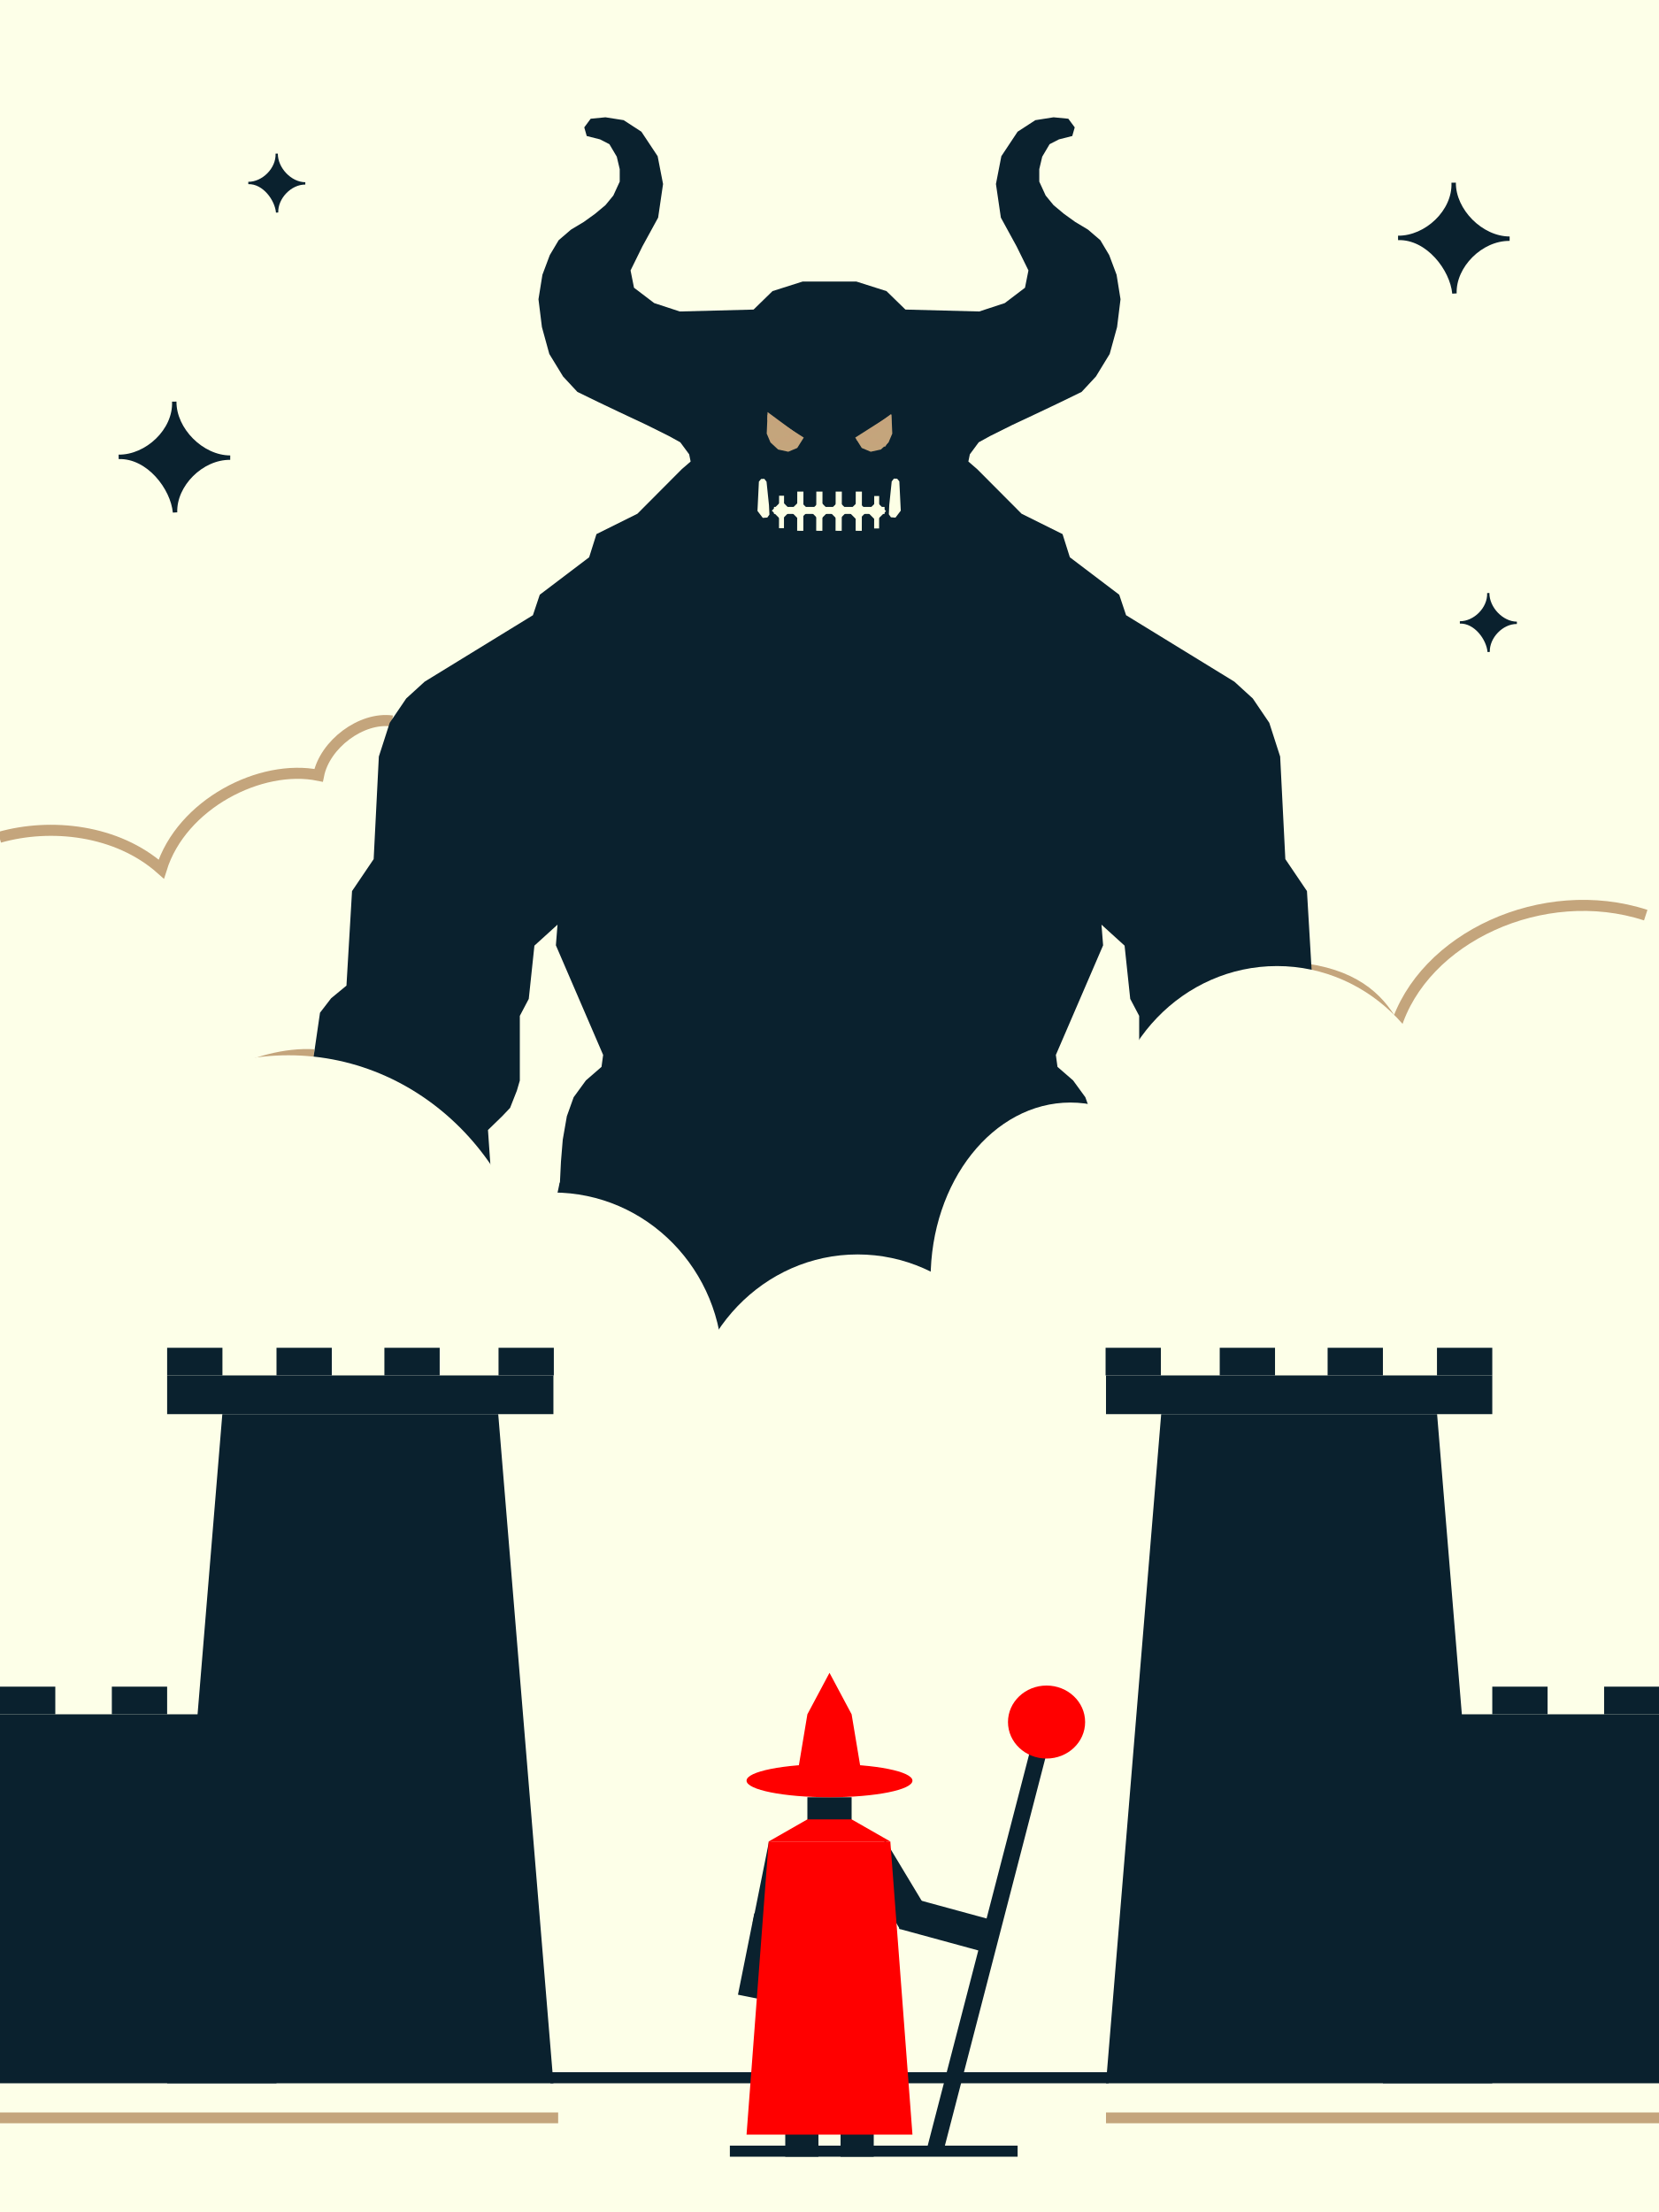
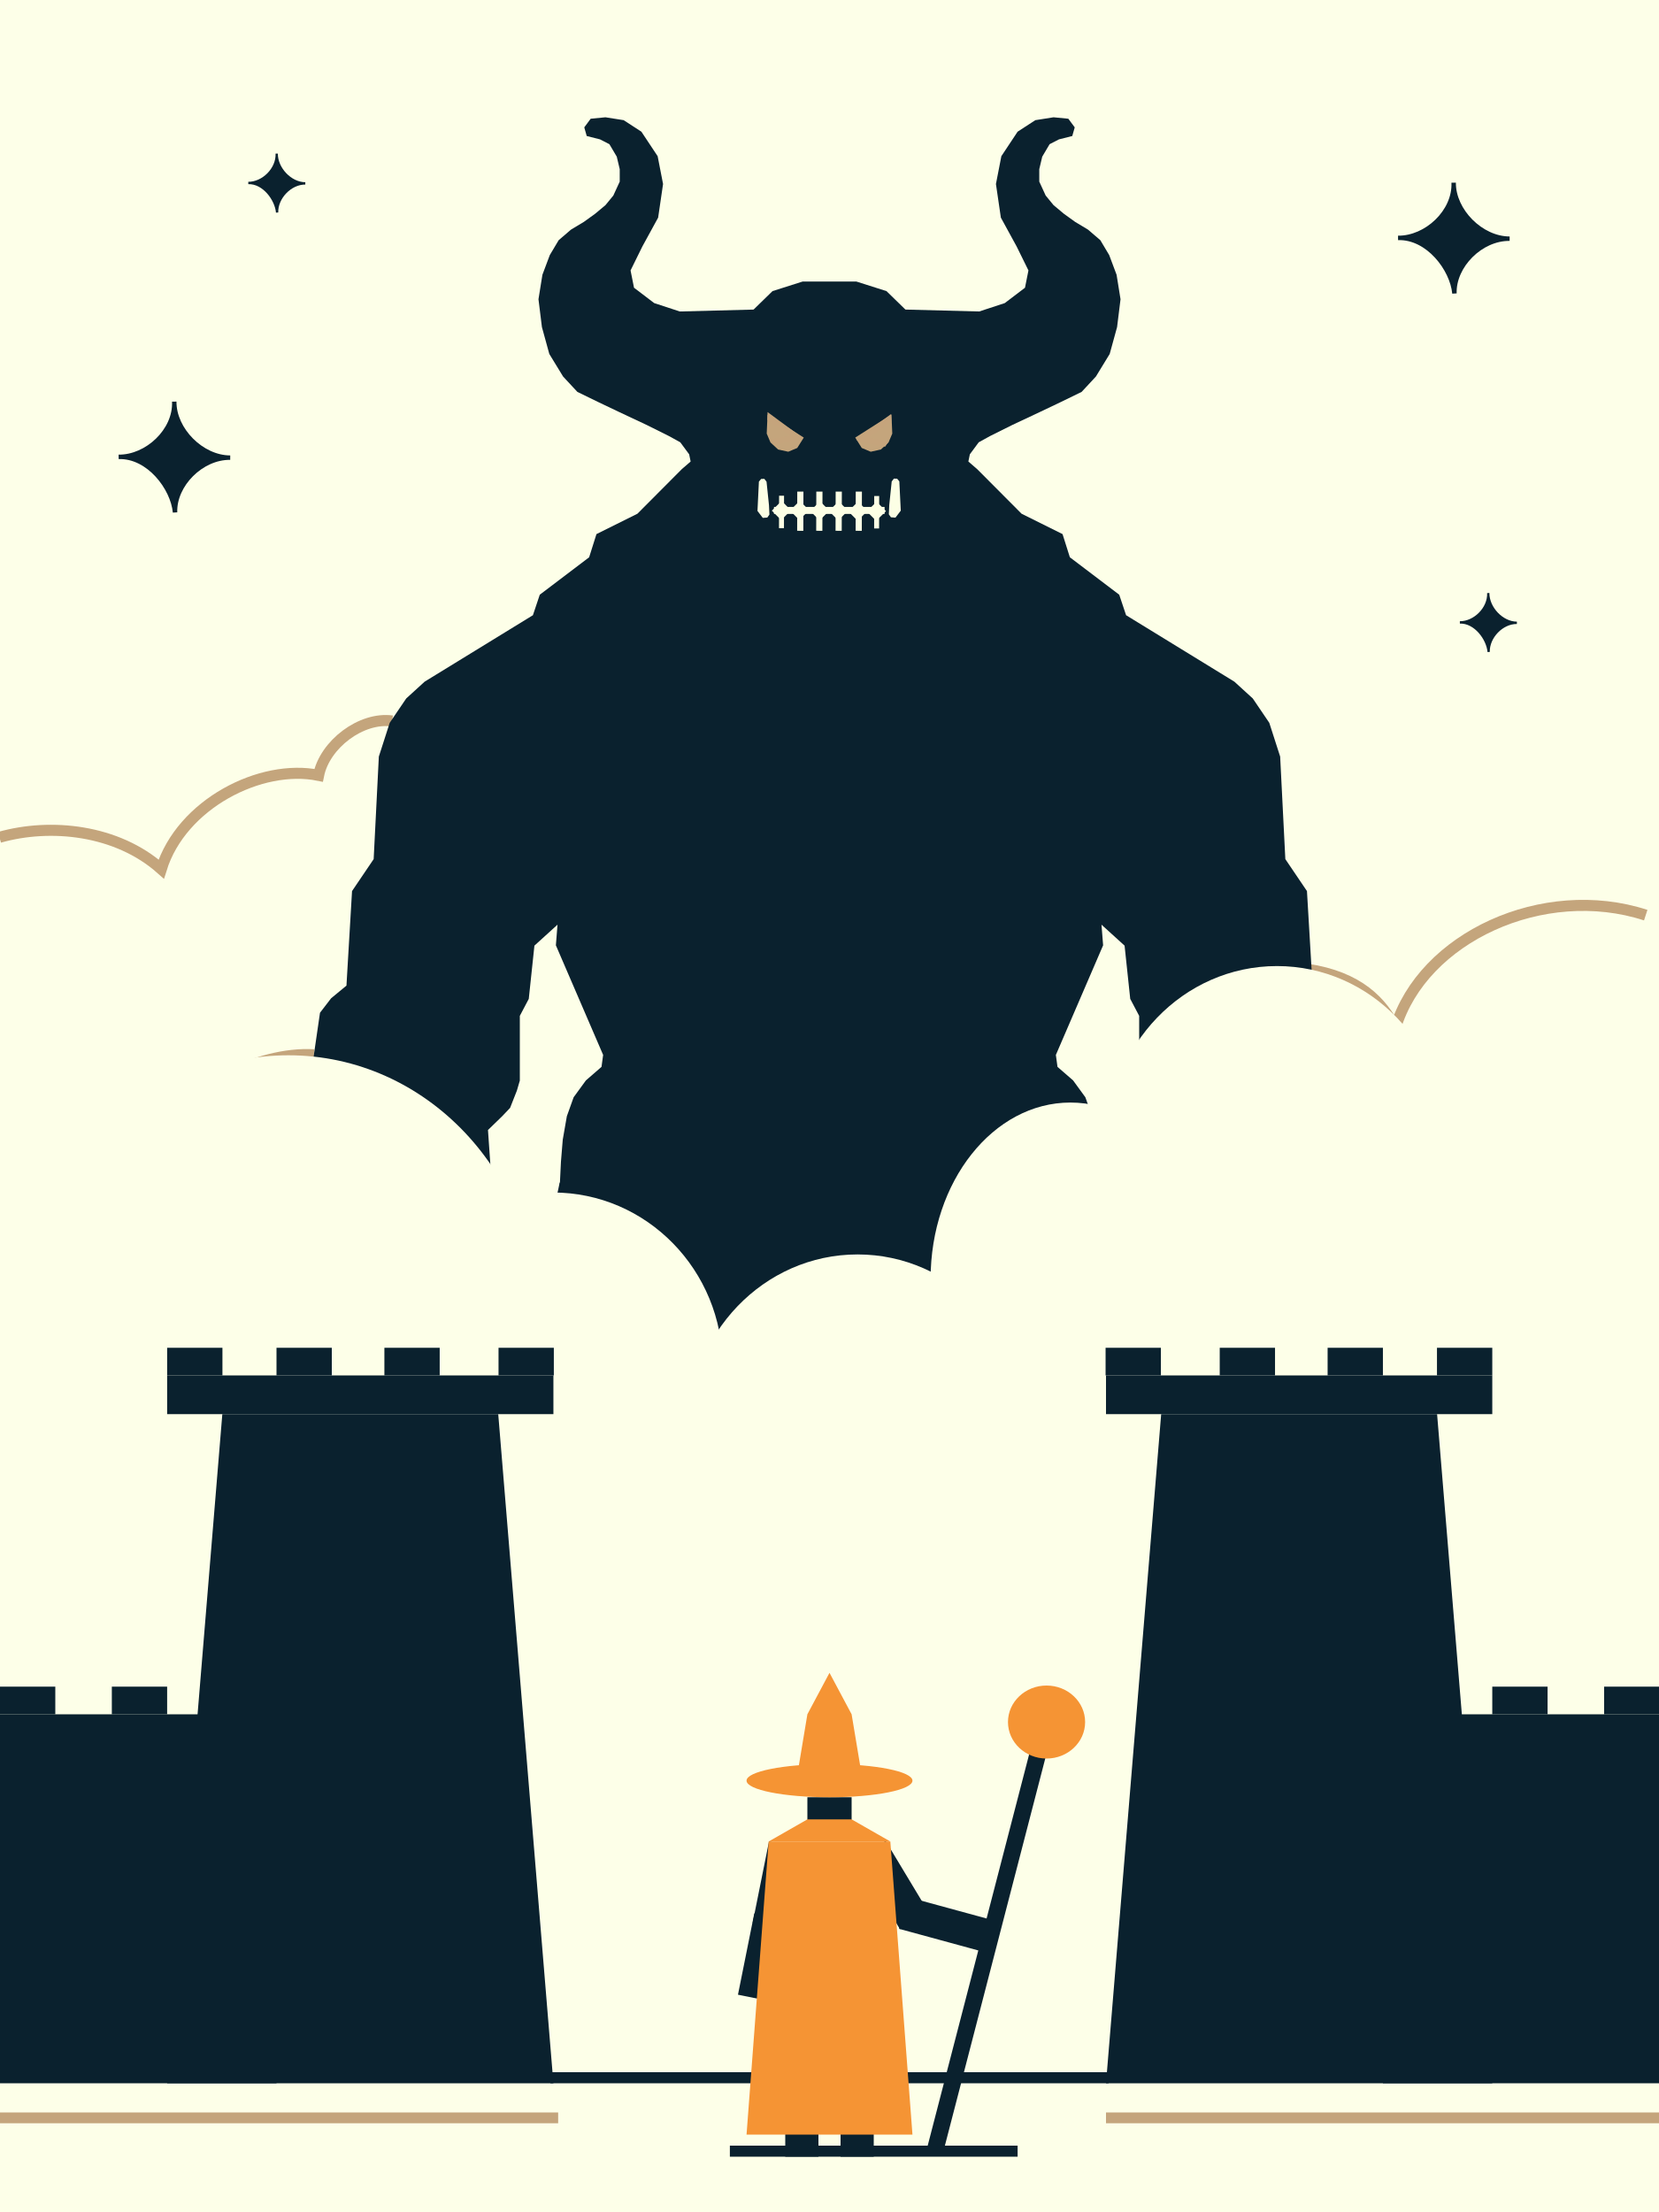
<svg xmlns="http://www.w3.org/2000/svg" viewBox="0 0 300 400" width="300" height="400" shape-rendering="geometricPrecision">
  <rect width="300" height="400" rx="0" ry="0" fill="#fdffe8" />
  <rect width="6" height="20" rx="0" ry="0" transform="matrix(1 0 0 .4 142 382)" fill="#0A212E" />
  <rect width="6" height="20" rx="0" ry="0" transform="matrix(1 0 0 .4 152 382)" fill="#0A212E" />
  <g transform="translate(155 336)">
    <g>
      <rect width="6" height="13.12" rx="0" ry="0" transform="matrix(.86-.51558 0.59 0.98 0 0)" fill="#0A212E" stroke-width="0" />
      <rect width="6" height="13.12" rx="0" ry="0" transform="matrix(.26-.96 1.10 0.3 7.6 12.8)" fill="#0A212E" stroke-width="0" />
      <rect width="4.11" height="69" rx="0" ry="0" transform="matrix(.71 0.18-.28 1.08 31.97 -22.11)" fill="#0A212E" stroke-width="0" />
-       <ellipse rx="15" ry="15" transform="matrix(.465 0 0 0.44 34.25 -24.6)" fill="#ff0000" stroke-width="0" />
+       <ellipse rx="15" ry="15" transform="matrix(.465 0 0 0.44 34.25 -24.6)" fill="#F59434" stroke-width="0" />
      <animateTransform attributeName="transform" type="rotate" values="0;0; -40; 0; 0" keyTimes="0; 0.5 ;0.75;0.8; 1" dur="5s" repeatCount="indefinite" />
    </g>
  </g>
  <rect width="6" height="13.12" rx="0" ry="0" transform="matrix(.98044 .1968 -.225 1.12094 136.4 346)" fill="#0A212E" />
  <rect width="6" height="13.12" rx="0" ry="0" transform="matrix(.98044 .1968 -.225 1.12094 139.059 333)" fill="#0A212E" />
  <rect width="6" height="20" rx="0" ry="0" transform="matrix(1.33333 0 0 .3 146 325)" fill="#0A212E" />
-   <path fill="red" d="m150 302.5 4 7.5h-8zm-4 7.5h8l2 12h-12z" />
-   <ellipse rx="15" ry="3" transform="translate(150 322)" fill="red" />
-   <path d="M146 329h8l7 4h-22z" fill="red" />
+   <path fill="#F59434" d="m150 302.5 4 7.5h-8zm-4 7.5h8l2 12h-12z" />
+   <ellipse rx="15" ry="3" transform="translate(150 322)" fill="#F59434" />
+   <path d="M146 329h8l7 4h-22z" fill="#F59434" />
  <rect width="30" height="15" rx="0" ry="0" transform="matrix(3.36444 0 0 .13012 0 382)" fill="#c4a57c" />
  <rect width="30" height="15" rx="0" ry="0" transform="matrix(3.36444 0 0 .13012 200 382)" fill="#c4a57c" />
  <rect width="30" height="15.371" rx="0" ry="0" transform="matrix(3.36444 0 0 .13012 99.533 374.722)" fill="#0a212e" />
-   <path d="M139 333h22l4 53h-30z" fill="red" />
+   <path d="M139 333h22l4 53h-30z" fill="#F59434" />
  <rect width="30" height="15.371" rx="0" ry="0" transform="matrix(1.7344 0 0 .13012 131.984 388)" fill="#0a212e" />
  <path d="M56.767 190.738c-10.213-.621-23.894 6.446-26.881 14.775m206.443-30.258c9.497 1.428 13.522 5.976 16.002 10.641m0-.001c4.935-16.384 26.76-26.433 45.268-20.409M70.914 130.374c-5.592-.77-12.184 4.23-13.304 9.832-10.426-2.134-24.798 5.176-28.447 16.95-8.017-7.126-19.99-8.365-29.26-5.745" fill="none" stroke="#c4a57c" stroke-width="2" />
  <g fill="#0a212e" style="transform-origin: center;">
    <path d="M101.208 213.844h97.584l-8.988 43.86-98.987 5.503z" />
    <path d="M150.269 218.96h-.538l-48.54-3.836.246-5.036.328-3.998.738-4.237 1.23-3.437 2.214-3.038 2.826-2.457.294-2.155-8.545-19.823.295-3.735-4.178 3.796-1.02 9.624-1.618 3.07v11.699l-.531 1.818-1.233 3.132-1.42 1.493-2.576 2.502.439 6.326-1.316 8.293-4.033 3.248-20.956-22.312-6.355-4.086 1.846-12.675 2.013-2.617 2.772-2.289 1.009-17.094 3.91-5.78.937-18.542 1.967-6.109 2.987-4.404 3.33-3.036 19.577-12.014 1.24-3.708 8.928-6.77 1.323-4.191 7.403-3.68 8.023-8.058 1.603-1.389-.267-1.302-1.603-2.17-2.048-1.129-4.007-1.997-4.986-2.344-3.829-1.823-3.74-1.823-2.582-2.778-2.493-4.08-1.336-4.862-.623-5.035.712-4.427 1.336-3.56 1.603-2.69 2.226-1.91 2.315-1.39 2.048-1.476 1.87-1.562 1.425-1.736 1.157-2.518v-2.257l-.534-2.257-1.336-2.257-1.692-.869-2.404-.607-.445-1.563 1.158-1.563 2.67-.26 3.295.52 3.206 2.084 2.938 4.428.98 5.035-.89 6.077-2.85 5.209-2.137 4.34.623 3.126 3.651 2.778 4.63 1.519 13.342-.346 3.424-3.338 5.431-1.726h9.748l5.43 1.726 3.425 3.338 13.341.346 4.63-1.52 3.652-2.777.623-3.126-2.137-4.34-2.85-5.209-.89-6.077.98-5.035 2.938-4.428 3.206-2.083 3.294-.521 2.671.26 1.158 1.563-.445 1.563-2.404.607-1.692.869-1.336 2.257-.534 2.257v2.257l1.157 2.518 1.425 1.736 1.87 1.562 2.048 1.476 2.315 1.39 2.226 1.91 1.603 2.69 1.336 3.56.712 4.427-.623 5.035-1.336 4.862-2.493 4.08-2.582 2.778-3.74 1.823-3.829 1.823-4.986 2.344-4.007 1.997-2.048 1.129-1.603 2.17-.267 1.302 1.603 1.39 8.023 8.057 7.403 3.68 1.323 4.19 8.928 6.771 1.24 3.708 19.578 12.014 3.33 3.036 2.986 4.404 1.967 6.109.937 18.542 3.91 5.78 1.01 17.094 2.771 2.29 2.013 2.616 1.846 12.675-6.355 4.086-20.956 22.312-4.033-3.248-1.316-8.293.439-6.326-2.576-2.502-1.42-1.493-1.233-3.132-.531-1.818v-11.699l-1.617-3.07-1.021-9.624-4.178-3.796.295 3.735-8.545 19.823.294 2.155 2.826 2.457 2.214 3.038 1.23 3.437.738 4.237.328 3.998.246 5.036z" />
    <animateTransform attributeName="transform" attributeType="XML" type="scale" values="1;1.05;1;1" keyTimes="0; 0.84;0.88; 1" dur="5s" repeatCount="indefinite" />
-     <animate attributeName="fill" values="#0a212e;#0a212e;#ff0000;#0a212e;#0a212e" keyTimes="0; 0.8; 0.85; 0.95; 1" dur="5s" repeatCount="indefinite" />
+     <animate attributeName="fill" values="#0a212e;#0a212e;#F59434;#0a212e;#0a212e" keyTimes="0; 0.8; 0.85; 0.95; 1" dur="5s" repeatCount="indefinite" />
  </g>
  <g fill="#fdffe8">
    <ellipse rx="45.118" ry="47.697" transform="translate(52.159 238.525)" />
    <ellipse rx="45.118" ry="65" transform="matrix(.67994 0 0 .4824 100 247)" />
    <ellipse rx="45.118" ry="47.697" transform="matrix(.67994 0 0 .66913 155.08 258.757)" />
    <ellipse rx="45.118" ry="47.697" transform="matrix(.56043 0 0 .66913 193.567 231.29)" />
    <ellipse rx="45.118" ry="47.697" transform="matrix(.67994 0 0 .66913 230.922 206.61)" />
  </g>
  <g fill="#0a212e" stroke="#0a212e" stroke-width=".8">
    <path d="M31.511 72.637c-.037 5.066 4.97 10.112 10.118 10.119-5.19-.065-10.148 4.914-9.976 9.904-.406-4.399-4.772-10.203-10.19-10.047 5.11.046 10.269-4.759 10.048-9.976Zm231.357-39.593c-.037 5.066 4.97 10.112 10.118 10.119-5.19-.065-10.148 4.914-9.976 9.904-.406-4.399-4.772-10.203-10.19-10.047 5.11.046 10.269-4.759 10.048-9.976Z" />
    <path d="M29.958 39.957c-.037 5.066 4.97 10.112 10.118 10.119-5.19-.065-10.148 4.914-9.976 9.904-.406-4.399-4.772-10.203-10.19-10.047 5.11.046 10.269-4.759 10.048-9.976Z" transform="matrix(.51097 0 0 .53193 34.73 6.527)" />
    <path d="M29.958 39.957c-.037 5.066 4.97 10.112 10.118 10.119-5.19-.065-10.148 4.914-9.976 9.904-.406-4.399-4.772-10.203-10.19-10.047 5.11.046 10.269-4.759 10.048-9.976Z" transform="matrix(.51097 0 0 .53193 253.819 85.989)" />
  </g>
  <g transform="translate(0 120)" fill="#0a212e">
    <path d="M40.203 135.722h49.893l9.979 121H30.224z" />
    <rect width="69.851" height="7" rx="0" ry="0" transform="translate(30.224 128.722)" />
    <rect width="50" height="86.722" rx="0" ry="0" transform="matrix(1 0 0 .76938 0 190)" />
    <rect width="10" height="1.25" rx="0" ry="0" transform="matrix(1 0 0 4.00001 0 185)" />
    <rect width="10" height="1.25" rx="0" ry="0" transform="matrix(1 0 0 4.00001 20.224 185)" />
    <rect width="10" height="1.237" rx="0" ry="0" transform="matrix(1 0 0 4.04084 30.224 123.722)" />
    <rect width="10" height="1.25" rx="0" ry="0" transform="matrix(1 0 0 4.00001 50 123.722)" />
    <rect width="10" height="1.25" rx="0" ry="0" transform="matrix(1 0 0 4.00001 69.51 123.722)" />
    <rect width="10" height="1.25" rx="0" ry="0" transform="matrix(1 0 0 4.00001 90.15 123.722)" />
  </g>
  <g transform="matrix(-1 0 0 1 300.075 120)" fill="#0a212e">
    <path d="M40.203 135.722h49.893l9.979 121H30.224z" />
    <rect width="69.851" height="7" rx="0" ry="0" transform="translate(30.224 128.722)" />
    <rect width="50" height="86.722" rx="0" ry="0" transform="matrix(1 0 0 .76938 0 190)" />
    <rect width="10" height="1.25" rx="0" ry="0" transform="matrix(1 0 0 4.00001 0 185)" />
    <rect width="10" height="1.25" rx="0" ry="0" transform="matrix(1 0 0 4.00001 20.224 185)" />
    <rect width="10" height="1.237" rx="0" ry="0" transform="matrix(1 0 0 4.04084 30.224 123.722)" />
    <rect width="10" height="1.25" rx="0" ry="0" transform="matrix(1 0 0 4.00001 50 123.722)" />
    <rect width="10" height="1.25" rx="0" ry="0" transform="matrix(1 0 0 4.00001 69.51 123.722)" />
    <rect width="10" height="1.25" rx="0" ry="0" transform="matrix(1 0 0 4.00001 90.15 123.722)" />
  </g>
  <g style="transform-origin: center;">
    <path d="m137.235 87.09.4-.48.58-.02.4.52.44 4.24.08 1.7-.38.54-.82.06-.96-1.26zm25.394-.046-.4-.48-.58-.02-.4.52-.44 4.24-.08 1.7.38.54.82.06.96-1.26z" fill="#fcffe5" />
    <path d="m161.206 74.951-6.553 4.177 1.18 1.88 1.62.68 1.84-.4 1.38-1.28.68-1.6zm-22.412 0 6.553 4.177-1.18 1.88-1.62.68-1.84-.4-1.38-1.28-.68-1.6z" fill="#c4a57c">
      <animate attributeName="opacity" values="1;1;0;0" keyTimes="0;0.8;0.99;1" dur="5s" repeatCount="indefinite" />
    </path>
    <g>
      <path d="M145.102,78.991l-6.306-4.015-.025,1.221l4.16,2.466-3.708.539.64.868l1.645-.289l1.371-.263l1.31-.21.914-.316Z" transform="matrix(1 0 0 1.158033 0.000001-12.3112)" fill="#c5a47c" stroke-width="0.8" />
      <path d="M145.102,78.991l-6.306-4.015-.025,1.221l4.16,2.466-3.708.539.64.868l1.645-.289l1.371-.263l1.31-.21.914-.316Z" transform="matrix(-1 0 0 1.158033 299.934-11.9512)" fill="#c5a47c" stroke-width="0.8" />
    </g>
    <g fill="#fcffe5">
      <rect width="20" height="1.266" rx="0" ry="0" transform="translate(139.96 91.668)" />
      <rect width="2.013" height="2.358" rx="0" ry="0" transform="matrix(.88059 -.87408 .71584 .72118 139.571 92.345)" />
      <rect width="2.013" height="2.358" rx="0" ry="0" transform="matrix(.00876 -2.91386 .38057 .00114 140.867 95.506)" />
      <rect width="2.013" height="2.358" rx="0" ry="0" transform="matrix(.01058 -3.51973 .47343 .00142 144.15 95.983)" />
      <rect width="2.013" height="2.358" rx="0" ry="0" transform="matrix(.01058 -3.51973 .47343 .00142 154.725 95.983)" />
      <rect width="2.013" height="2.358" rx="0" ry="0" transform="matrix(.01058 -3.51973 .47343 .00142 147.595 95.983)" />
      <rect width="2.013" height="2.358" rx="0" ry="0" transform="matrix(.01058 -3.51973 .47343 .00142 151.094 95.983)" />
      <rect width="2.013" height="2.358" rx="0" ry="0" transform="matrix(.00876 -2.91386 .38057 .00114 158.07 95.559)" />
      <rect width="2.013" height="2.358" rx="0" ry="0" transform="matrix(.88059 -.87408 .71584 .72118 142.851 92.325)" />
      <rect width="2.013" height="2.358" rx="0" ry="0" transform="matrix(.88059 -.87408 .71584 .72118 146.511 92.405)" />
      <rect width="2.013" height="2.358" rx="0" ry="0" transform="matrix(.88059 -.87408 .71584 .72118 149.891 92.405)" />
      <rect width="2.013" height="2.358" rx="0" ry="0" transform="matrix(.88059 -.87408 .71584 .72118 153.391 92.465)" />
      <rect width="2.013" height="2.358" rx="0" ry="0" transform="matrix(.88059 -.87408 .71584 .72118 156.751 92.485)" />
    </g>
    <animateTransform attributeName="transform" attributeType="XML" type="scale" values="1;1.1;1;1" keyTimes="0; 0.84;0.88; 1" dur="5s" repeatCount="indefinite" />
  </g>
</svg>
